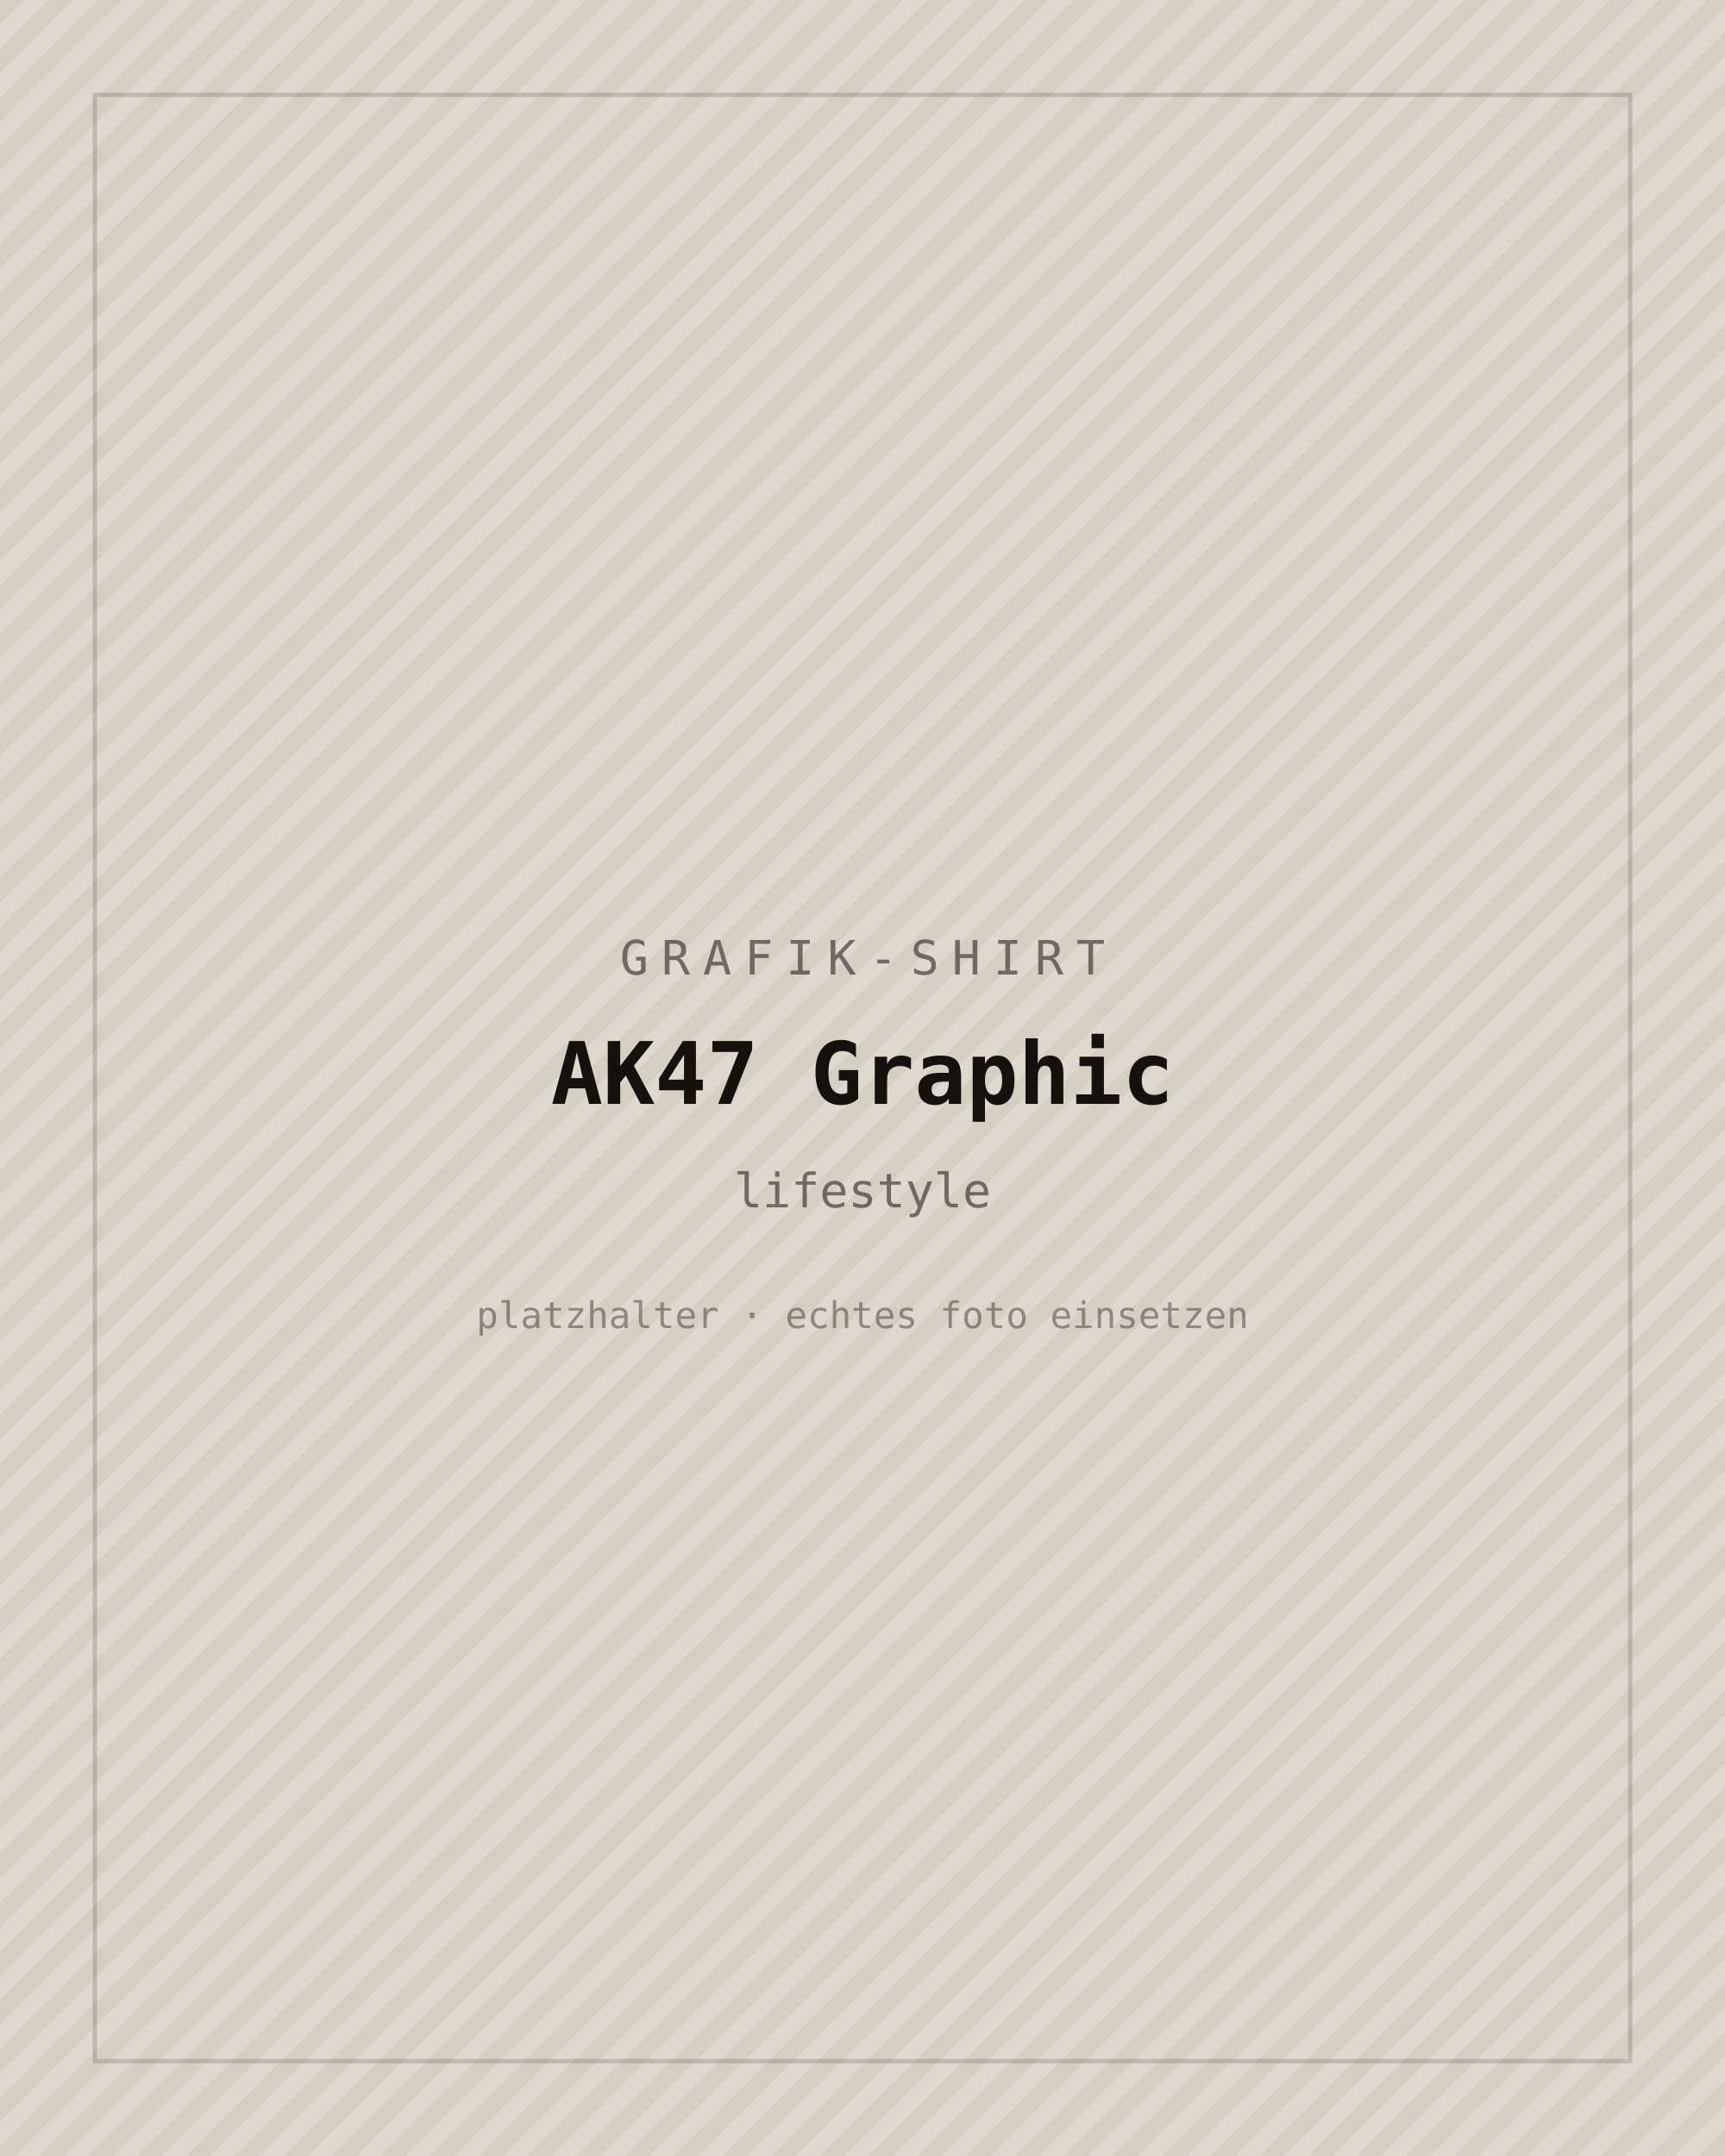
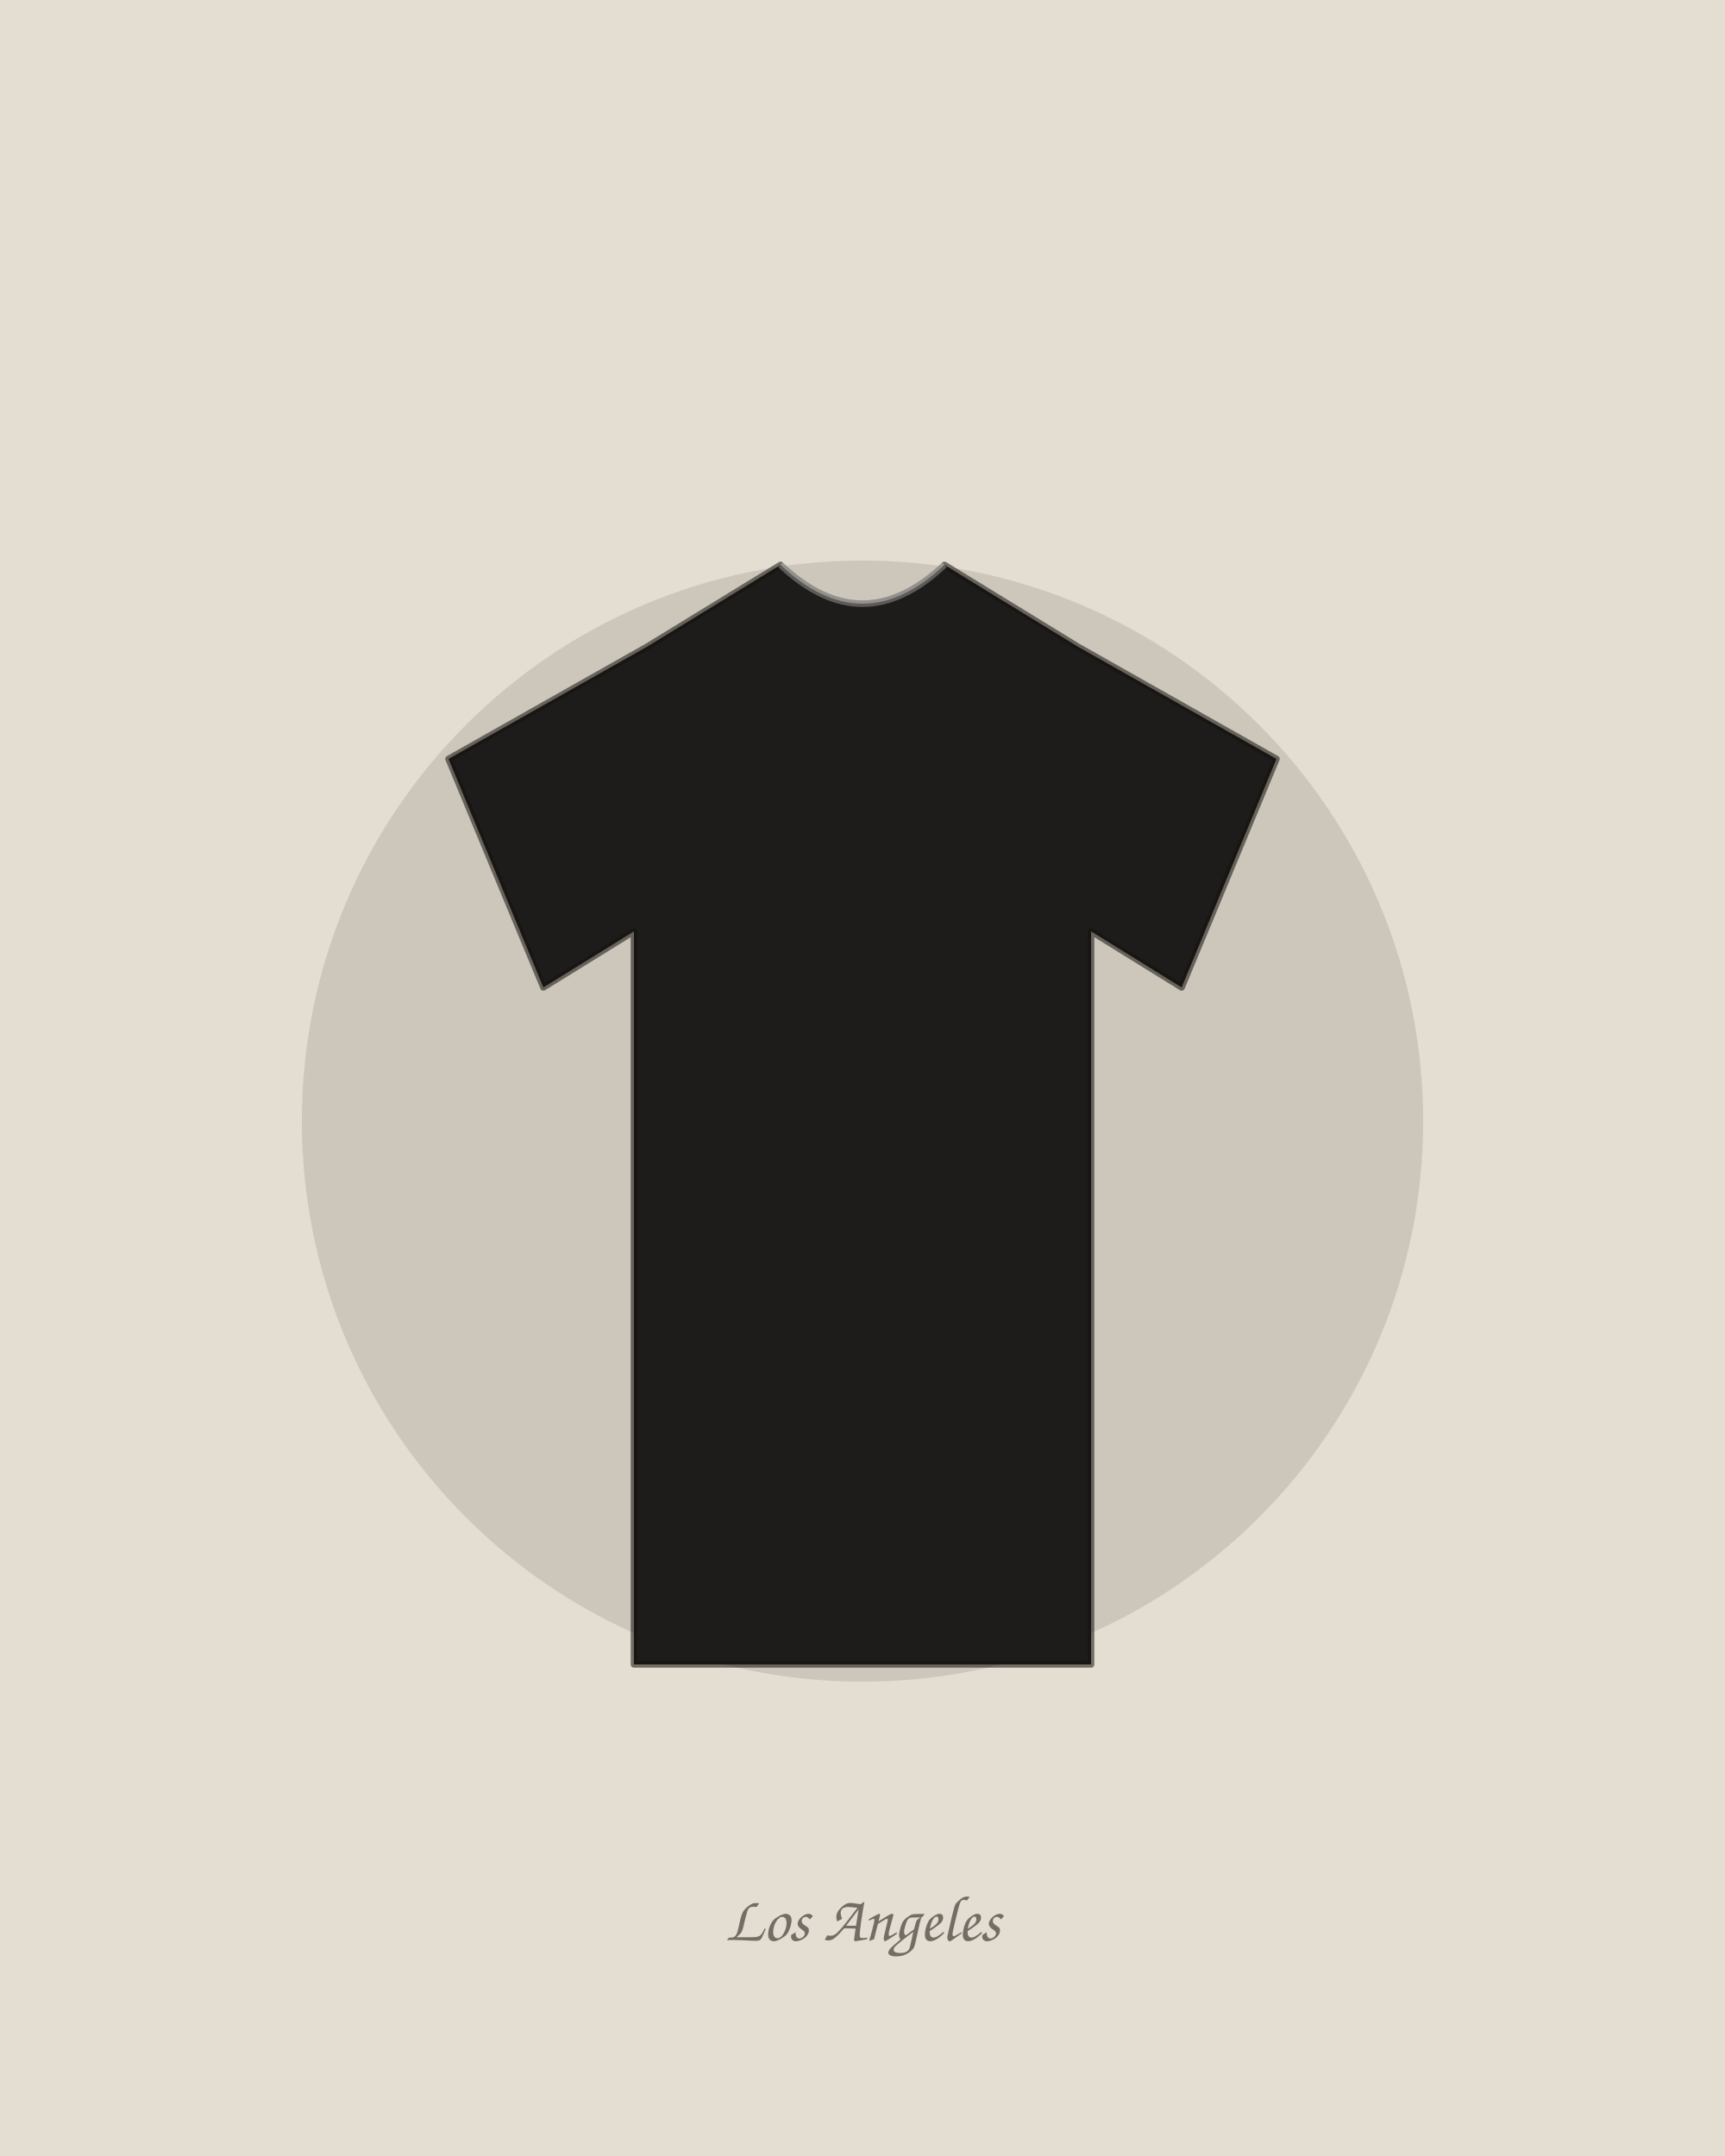
<svg xmlns="http://www.w3.org/2000/svg" viewBox="0 0 800 1000" width="800" height="1000">
-   <defs>
-     <pattern id="s" width="16" height="16" patternUnits="userSpaceOnUse" patternTransform="rotate(45)">
-       <rect width="16" height="16" fill="#ddd9cf" />
-       <rect width="8" height="16" fill="#d4cfc3" />
-     </pattern>
-   </defs>
-   <rect width="800" height="1000" fill="url(#s)" />
-   <rect x="44" y="44" width="712" height="912" fill="none" stroke="#15120e" stroke-opacity="0.16" stroke-width="2" />
-   <text x="400" y="452" text-anchor="middle" font-family="'Space Mono',monospace" font-size="22" letter-spacing="6" fill="#15120e" opacity="0.55">GRAFIK-SHIRT</text>
-   <text x="400" y="512" text-anchor="middle" font-family="'Space Mono',monospace" font-weight="700" font-size="40" fill="#15120e">AK47 Graphic</text>
-   <text x="400" y="560" text-anchor="middle" font-family="'Space Mono',monospace" font-size="22" fill="#15120e" opacity="0.55">lifestyle</text>
-   <text x="400" y="616" text-anchor="middle" font-family="'Space Mono',monospace" font-size="17" fill="#15120e" opacity="0.4">platzhalter · echtes foto einsetzen</text>
+   <rect width="800" height="1000" fill="#e4ddd1" />
+   <circle cx="400" cy="520" r="260" fill="#1d1c1a" opacity="0.12" />
+   <path d="M300 300 L362 262 Q400 298 438 262 L500 300 L592 352 L548 458 L506 432 L506 772 L294 772 L294 432 L252 458 L208 352 Z" fill="#1d1c1a" stroke="rgba(20,18,14,.55)" stroke-width="3" stroke-linejoin="round" />
+   <path d="M362 262 Q400 298 438 262" fill="none" stroke="rgba(255,255,255,.30)" stroke-width="3" />
+   <text x="400" y="900" text-anchor="middle" font-family="'Permanent Marker',cursive" font-size="30" fill="rgba(20,18,14,.55)">Los Angeles</text>
</svg>
